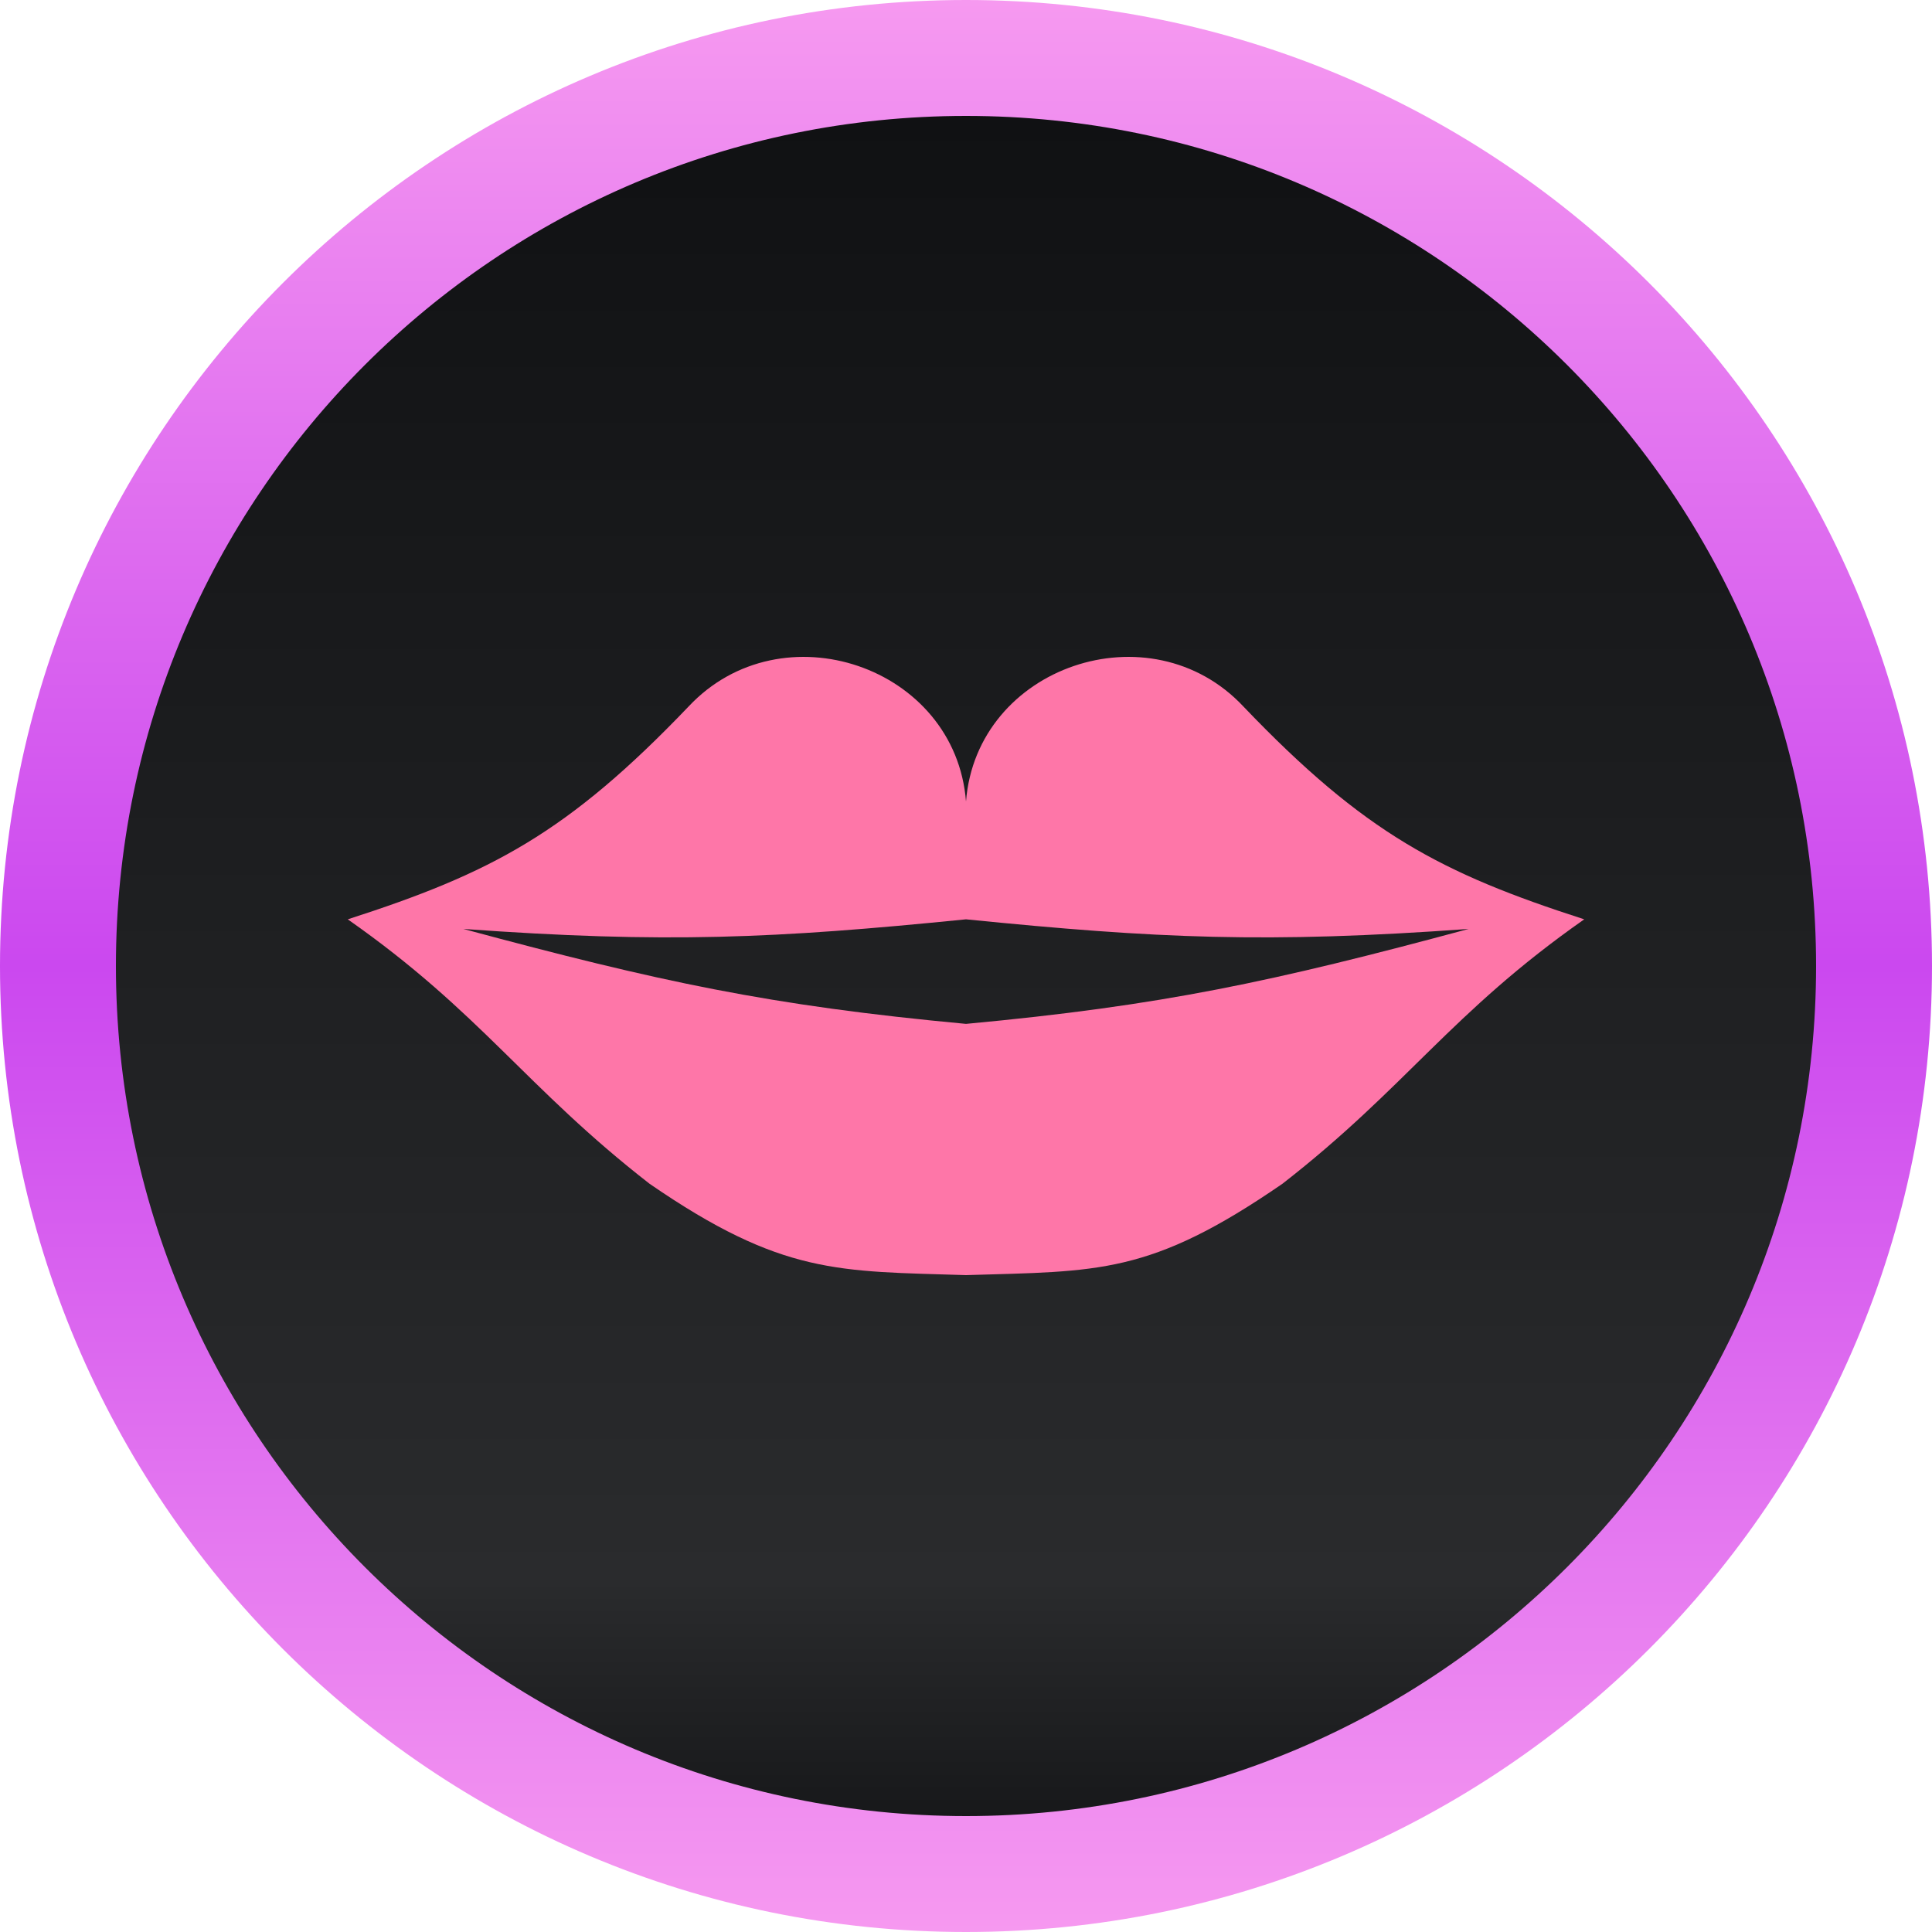
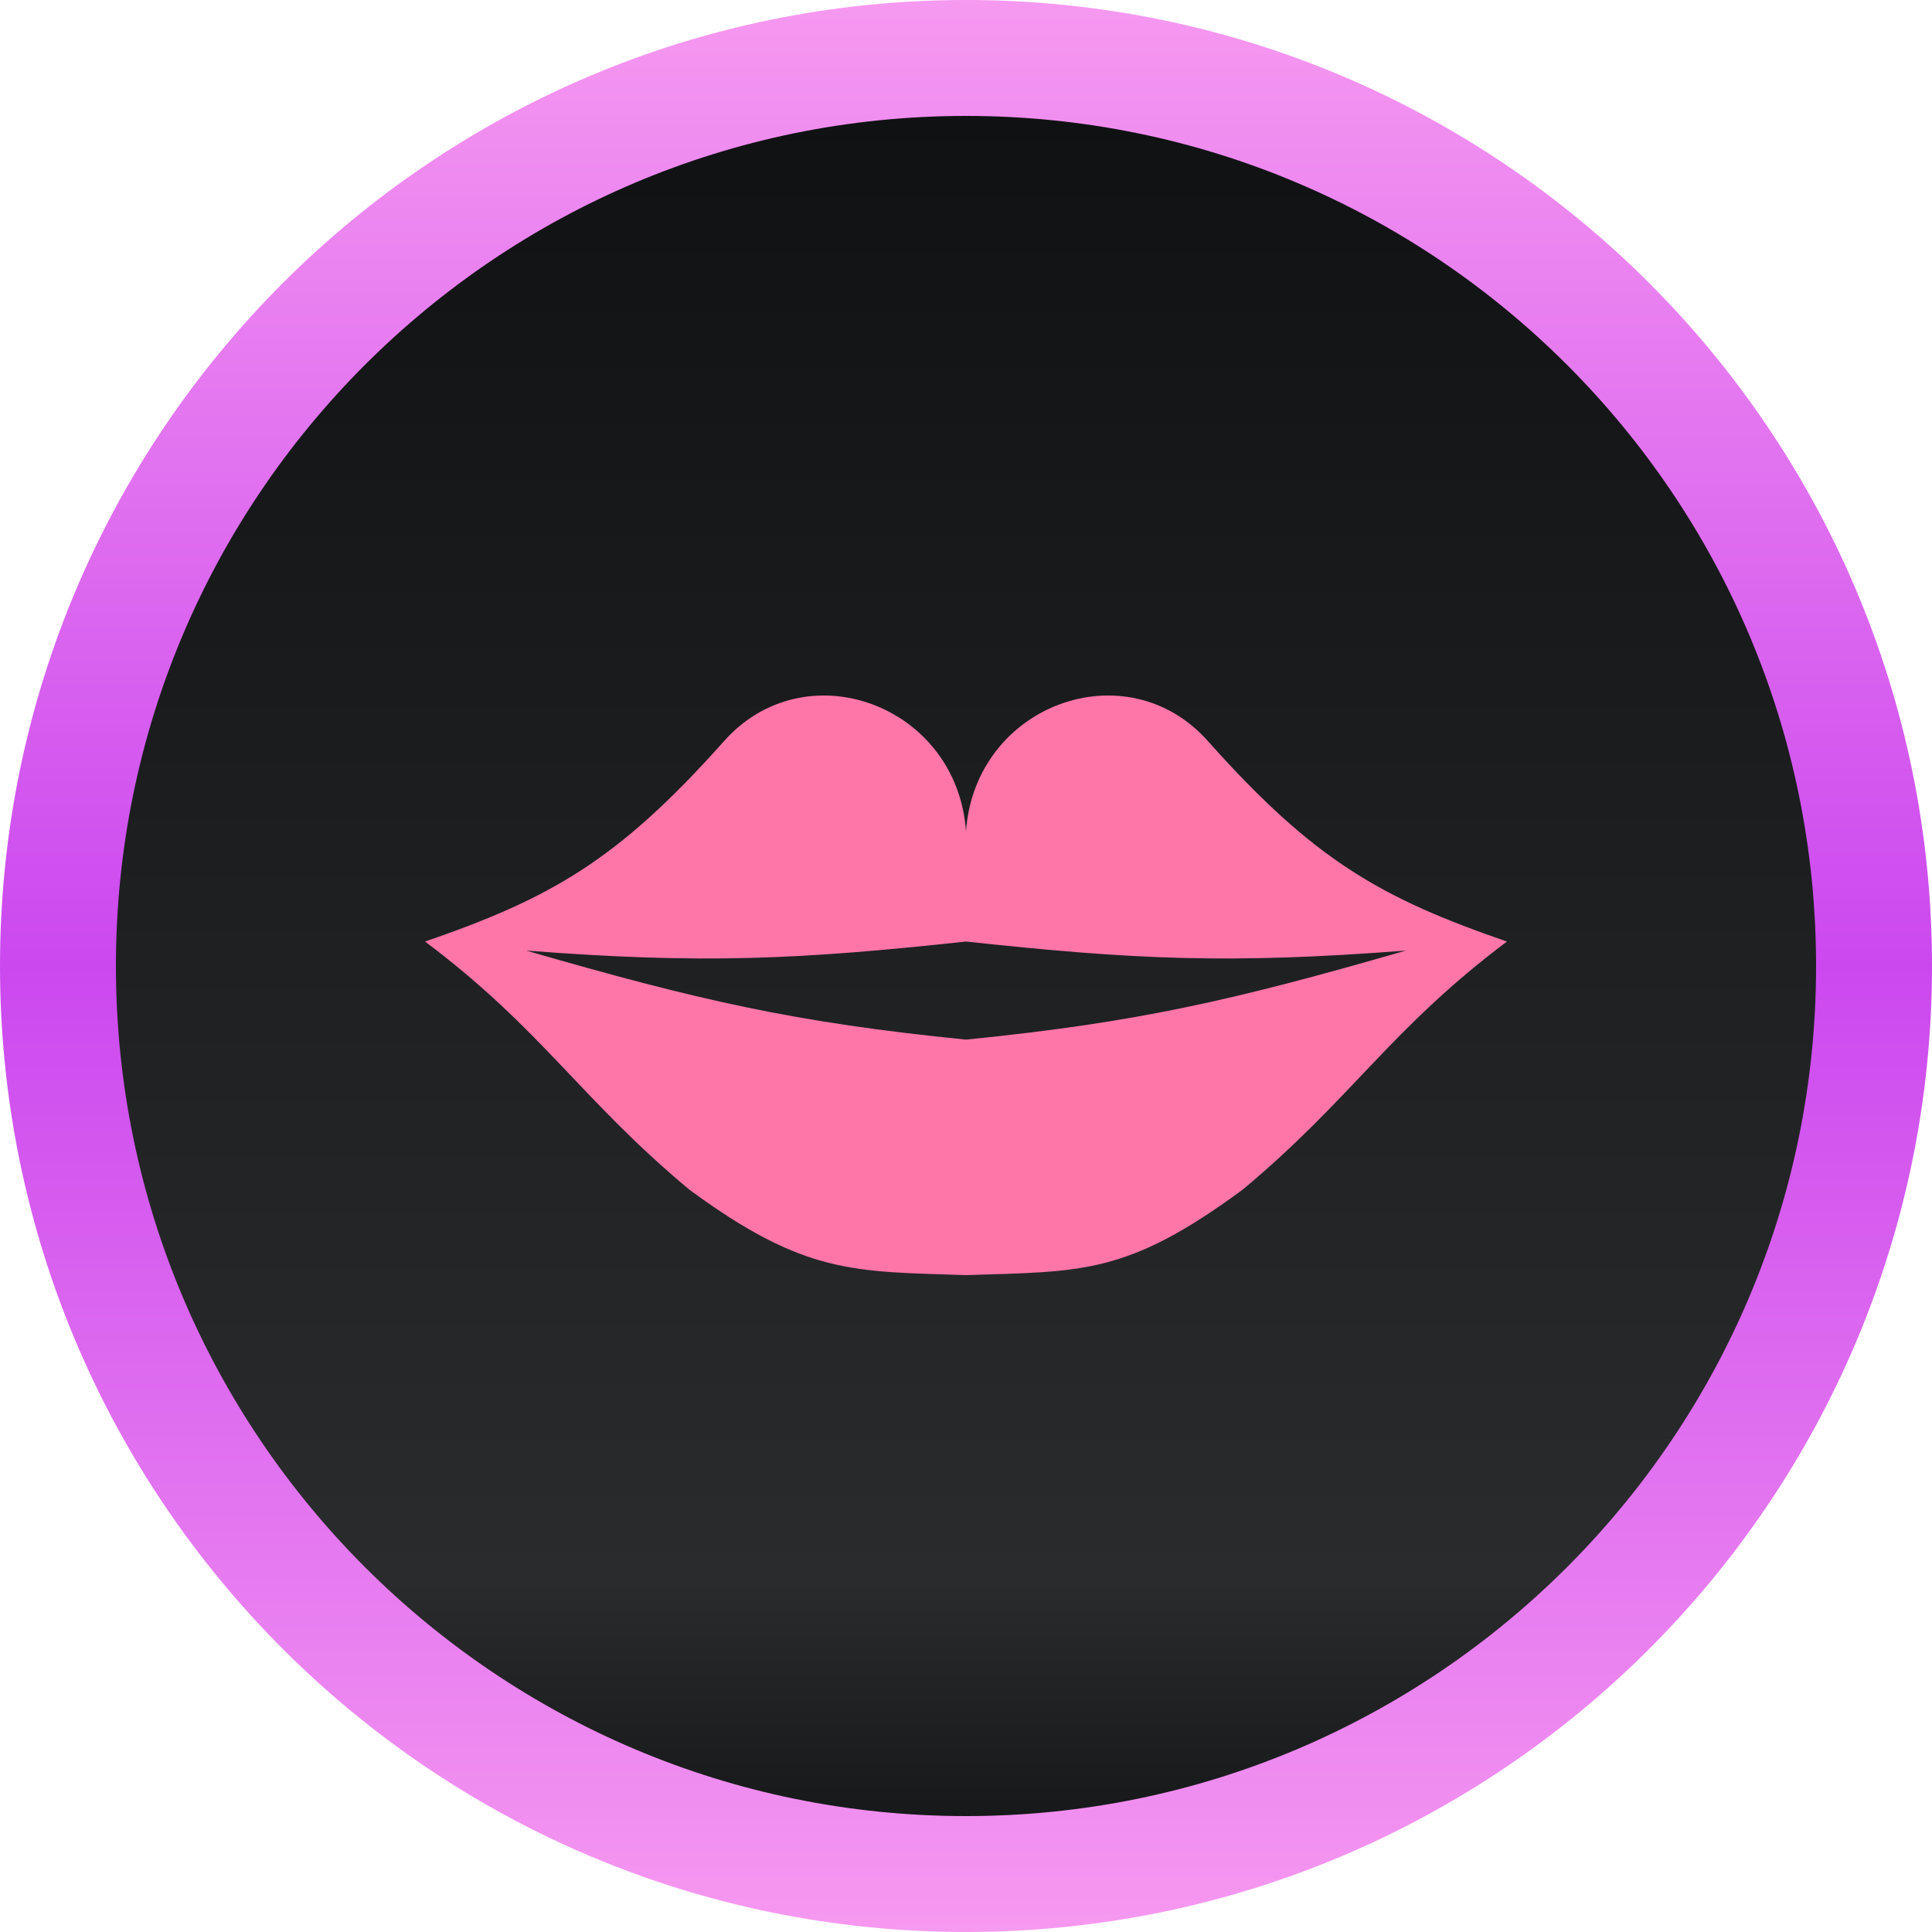
<svg xmlns="http://www.w3.org/2000/svg" width="50" height="50" viewBox="0 0 50 50" fill="none">
  <circle cx="25" cy="25" r="23.5" fill="url(#paint0_linear_688_1391)" stroke="url(#paint1_linear_688_1391)" stroke-width="3" />
-   <path d="M17.819 18.286C14.683 21.566 12.704 22.598 9 23.792C12.455 26.212 13.598 28.137 16.811 30.636C20.244 33 21.702 32.896 25 33V26.498C19.913 26.024 17.067 25.408 11.992 24.041C17.22 24.418 20.045 24.289 25 23.792V20.743C24.727 17.24 20.227 15.714 17.819 18.286Z" fill="#FE76A8" />
-   <path d="M32.181 18.286C35.317 21.566 37.296 22.598 41 23.792C37.545 26.212 36.402 28.137 33.189 30.636C29.756 33 28.433 32.896 25 33V26.498C30.087 26.024 32.934 25.408 38.008 24.041C32.78 24.418 29.955 24.289 25 23.792V20.743C25.273 17.24 29.773 15.714 32.181 18.286Z" fill="#FE76A8" />
+   <path d="M18.716 19.205C15.972 22.281 14.241 23.248 11 24.367C14.023 26.636 15.024 28.441 17.835 30.784C20.839 33 22.114 32.903 25 33V26.905C20.549 26.46 18.058 25.883 13.618 24.601C18.192 24.954 20.664 24.834 25 24.367V21.509C24.762 18.225 20.824 16.794 18.716 19.205Z" fill="#FE76A8" />
+   <path d="M31.284 19.205C34.028 22.281 35.759 23.248 39 24.367C35.977 26.636 34.976 28.441 32.165 30.784C29.161 33 28.004 32.903 25 33V26.905C29.451 26.46 31.942 25.883 36.382 24.601C31.808 24.954 29.336 24.834 25 24.367V21.509C25.238 18.225 29.176 16.794 31.284 19.205Z" fill="#FE76A8" />
  <defs>
    <linearGradient id="paint0_linear_688_1391" x1="25" y1="0" x2="25" y2="50" gradientUnits="userSpaceOnUse">
      <stop stop-color="#0E0F11" />
      <stop offset="0.818" stop-color="#2A2B2D" />
      <stop offset="1" stop-color="#0E0F11" />
    </linearGradient>
    <linearGradient id="paint1_linear_688_1391" x1="25" y1="0" x2="25" y2="50" gradientUnits="userSpaceOnUse">
      <stop stop-color="#F699F0" />
      <stop offset="0.5" stop-color="#CB48EF" />
      <stop offset="1" stop-color="#F699F0" />
    </linearGradient>
  </defs>
</svg>
